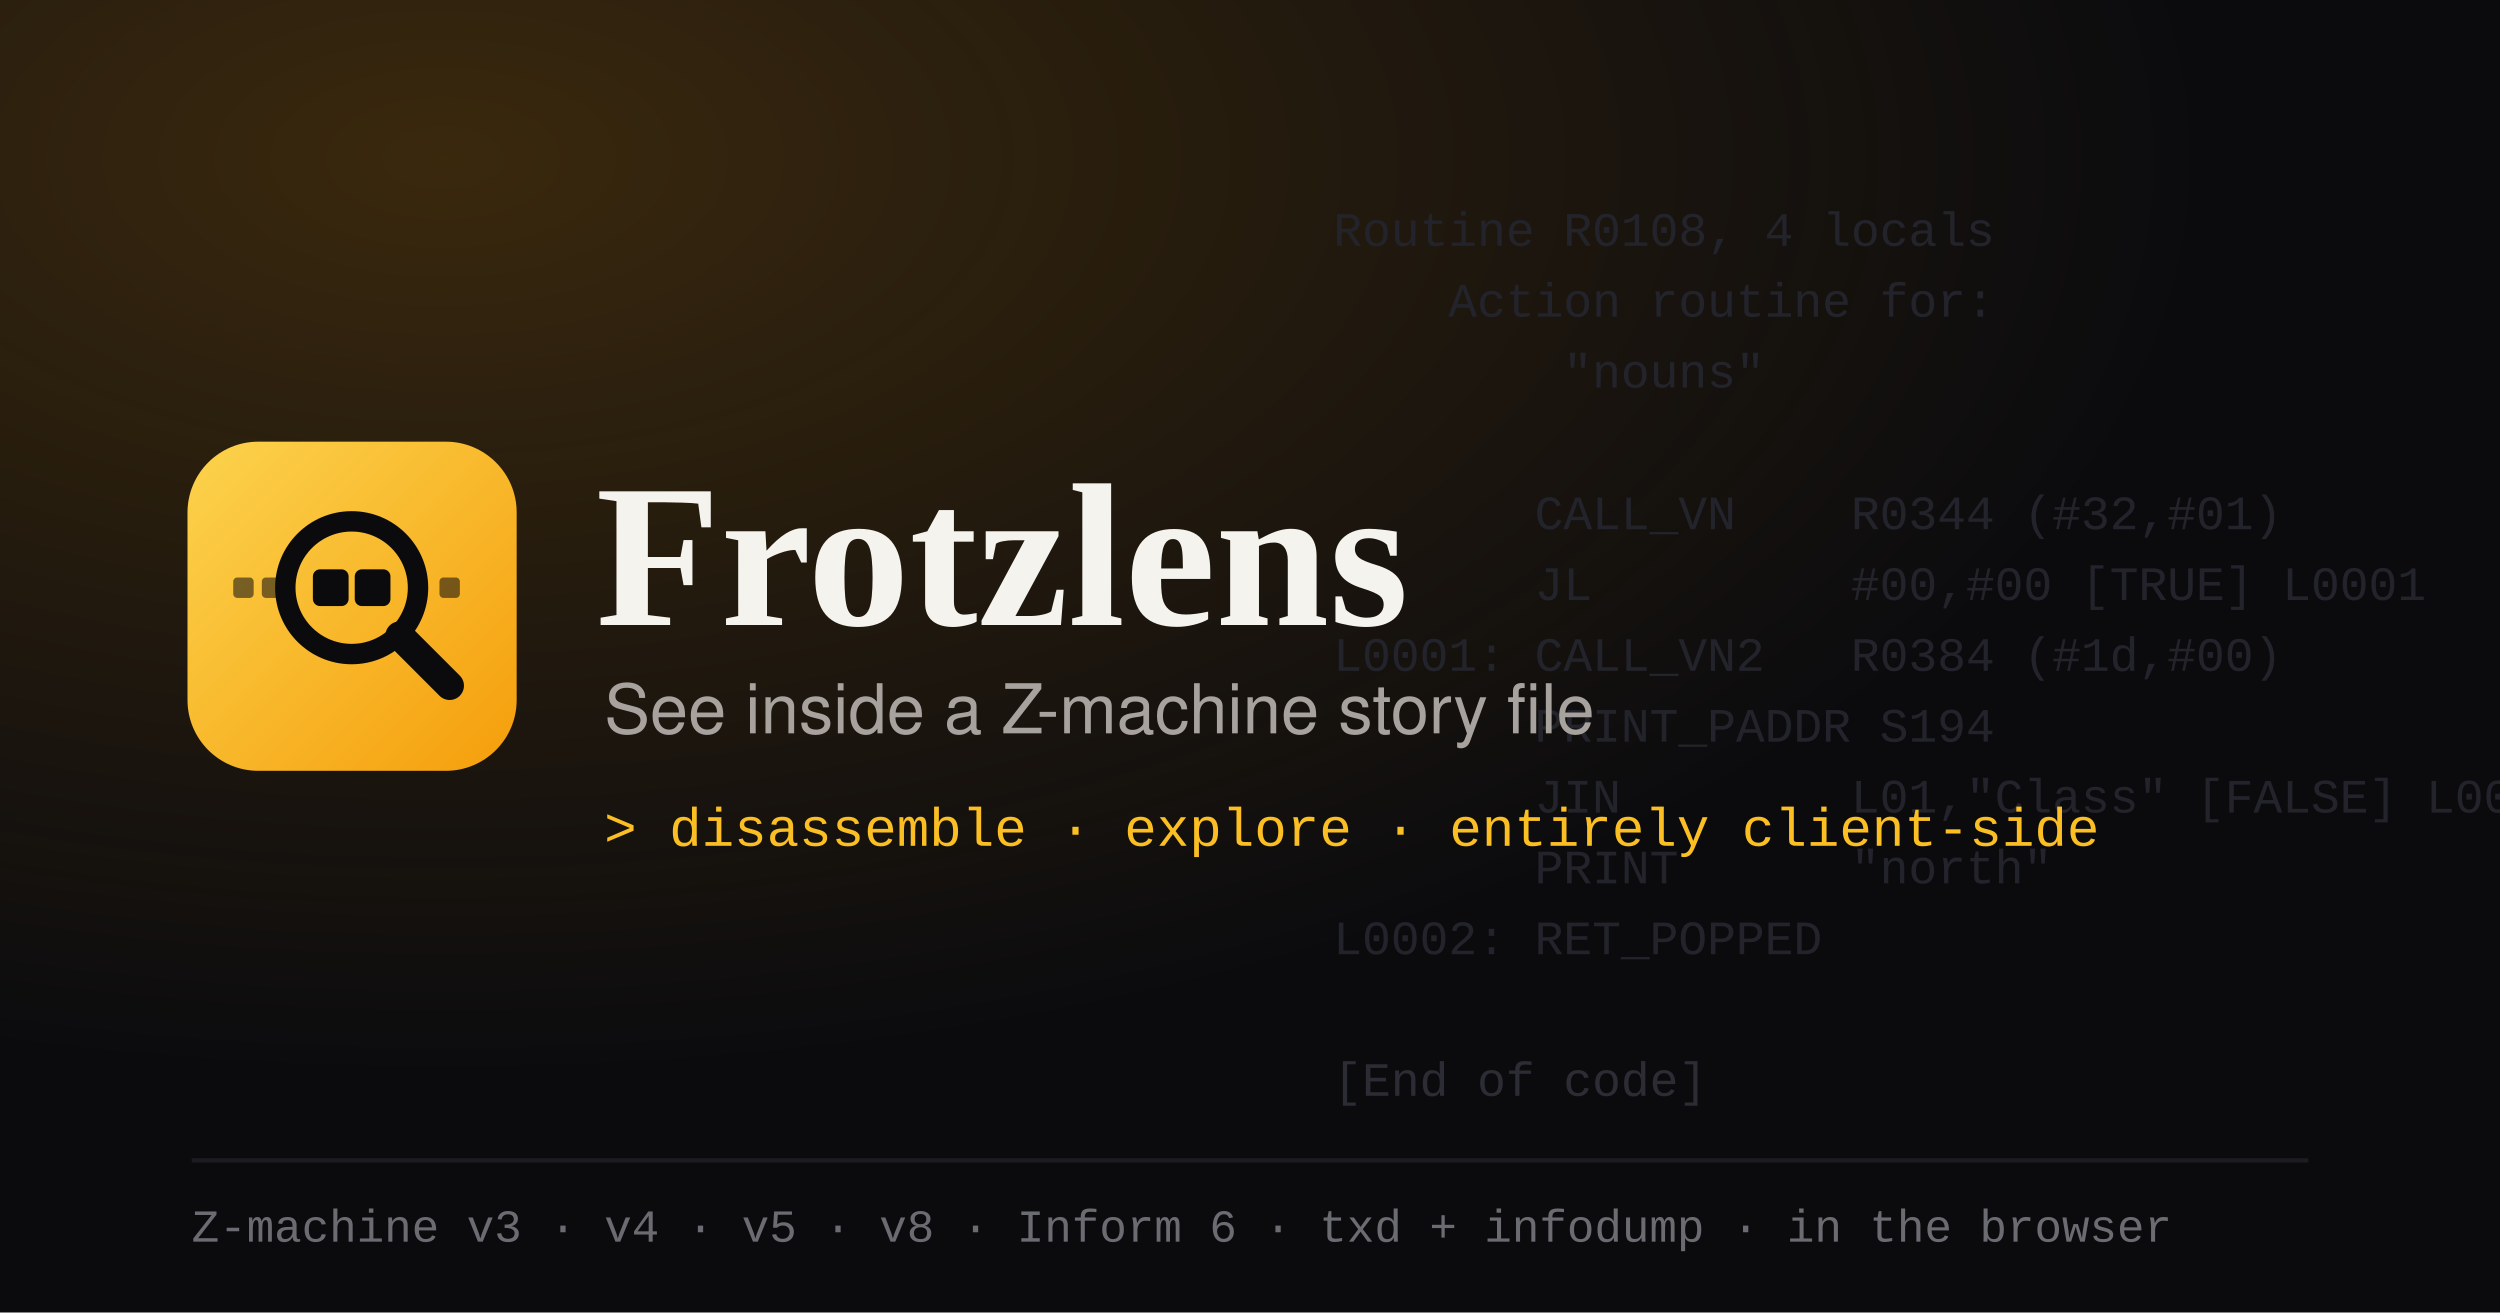
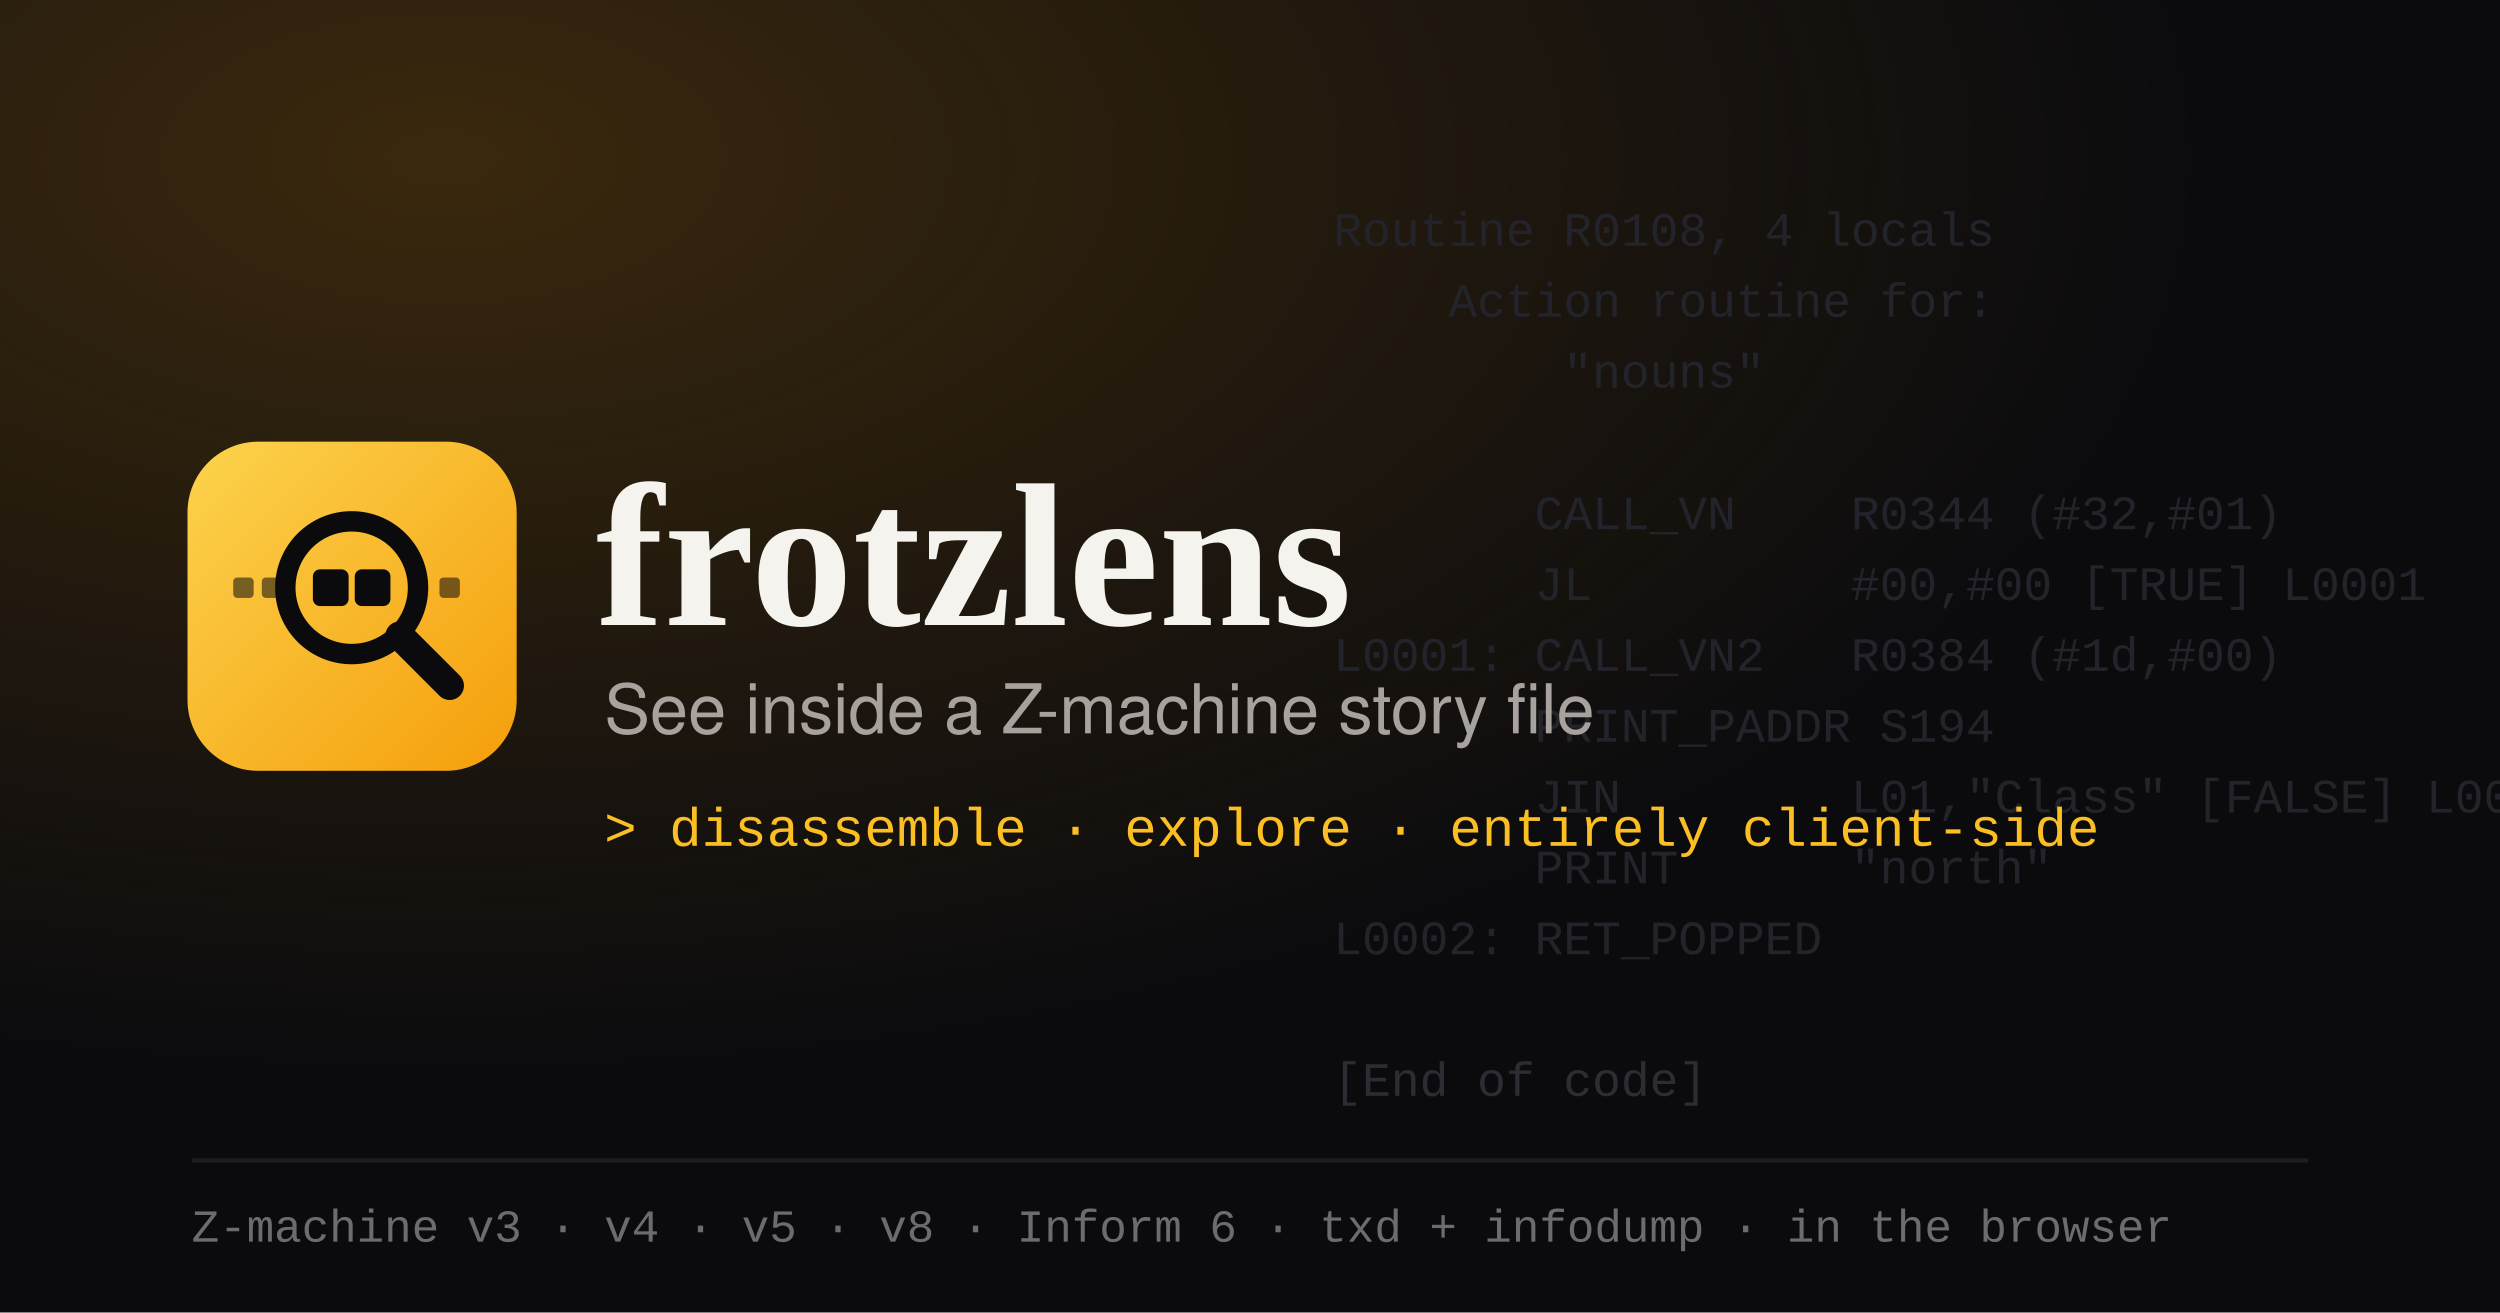
<svg xmlns="http://www.w3.org/2000/svg" width="1200" height="630" viewBox="0 0 1200 630" font-family="Helvetica, Arial, sans-serif">
  <defs>
    <radialGradient id="glow" cx="18%" cy="12%" r="70%">
      <stop offset="0%" stop-color="#f59e0b" stop-opacity="0.20" />
      <stop offset="100%" stop-color="#f59e0b" stop-opacity="0" />
    </radialGradient>
    <linearGradient id="amber" x1="0" y1="0" x2="1" y2="1">
      <stop offset="0%" stop-color="#fcd34d" />
      <stop offset="100%" stop-color="#f59e0b" />
    </linearGradient>
  </defs>
  <rect width="1200" height="630" fill="#0b0b0e" />
  <rect width="1200" height="630" fill="url(#glow)" />
  <g font-family="'Courier New', Courier, monospace" font-size="23" fill="#23232b" xml:space="preserve">
    <text x="640" y="118">Routine R0108, 4 locals</text>
    <text x="640" y="152">    Action routine for:</text>
    <text x="640" y="186">        "nouns"</text>
    <text x="640" y="254">       CALL_VN    R0344 (#32,#01)</text>
    <text x="640" y="288">       JL         #00,#00 [TRUE] L0001</text>
    <text x="640" y="322">L0001: CALL_VN2   R0384 (#1d,#00)</text>
    <text x="640" y="356">       PRINT_PADDR S194</text>
    <text x="640" y="390">       JIN        L01,"Class" [FALSE] L0002</text>
    <text x="640" y="424">       PRINT      "north"</text>
    <text x="640" y="458">L0002: RET_POPPED</text>
    <text x="640" y="526" fill="#2c2c34">[End of code]</text>
  </g>
  <rect x="90" y="212" width="158" height="158" rx="34" fill="url(#amber)" />
  <g transform="translate(110,238) scale(4.9)">
    <g fill="#0b0b0e">
      <rect x="0.4" y="8" width="2" height="2" rx="0.4" opacity="0.55" />
      <rect x="3.2" y="8" width="2" height="2" rx="0.4" opacity="0.55" />
      <rect x="8.2" y="7.2" width="3.5" height="3.6" rx="0.7" />
      <rect x="12.3" y="7.2" width="3.5" height="3.6" rx="0.7" />
      <rect x="20.6" y="8" width="2" height="2" rx="0.4" opacity="0.55" />
    </g>
    <g fill="none" stroke="#0b0b0e" stroke-linecap="round">
      <circle cx="12" cy="9" r="6.5" stroke-width="2" />
      <path d="M16.7 13.7 21.6 18.6" stroke-width="2.8" />
    </g>
  </g>
-   <text x="286" y="300" font-family="Georgia, 'Times New Roman', serif" font-size="98" font-weight="700" fill="#f5f3ee">Frotzlens</text>
+   <text x="286" y="300" font-family="Georgia, 'Times New Roman', serif" font-size="98" font-weight="700" fill="#f5f3ee">frotzlens</text>
  <text x="290" y="352" font-size="33" fill="#a8a29e">See inside a Z-machine story file</text>
  <text x="290" y="406" font-family="'Courier New', Courier, monospace" font-size="26" fill="#fbbf24">&gt; disassemble · explore · entirely client-side</text>
  <rect x="92" y="556" width="1016" height="2" fill="#1c1c22" />
  <text x="92" y="596" font-family="'Courier New', Courier, monospace" font-size="22" fill="#6b6b72">Z-machine v3 · v4 · v5 · v8 · Inform 6 · txd + infodump · in the browser</text>
</svg>
